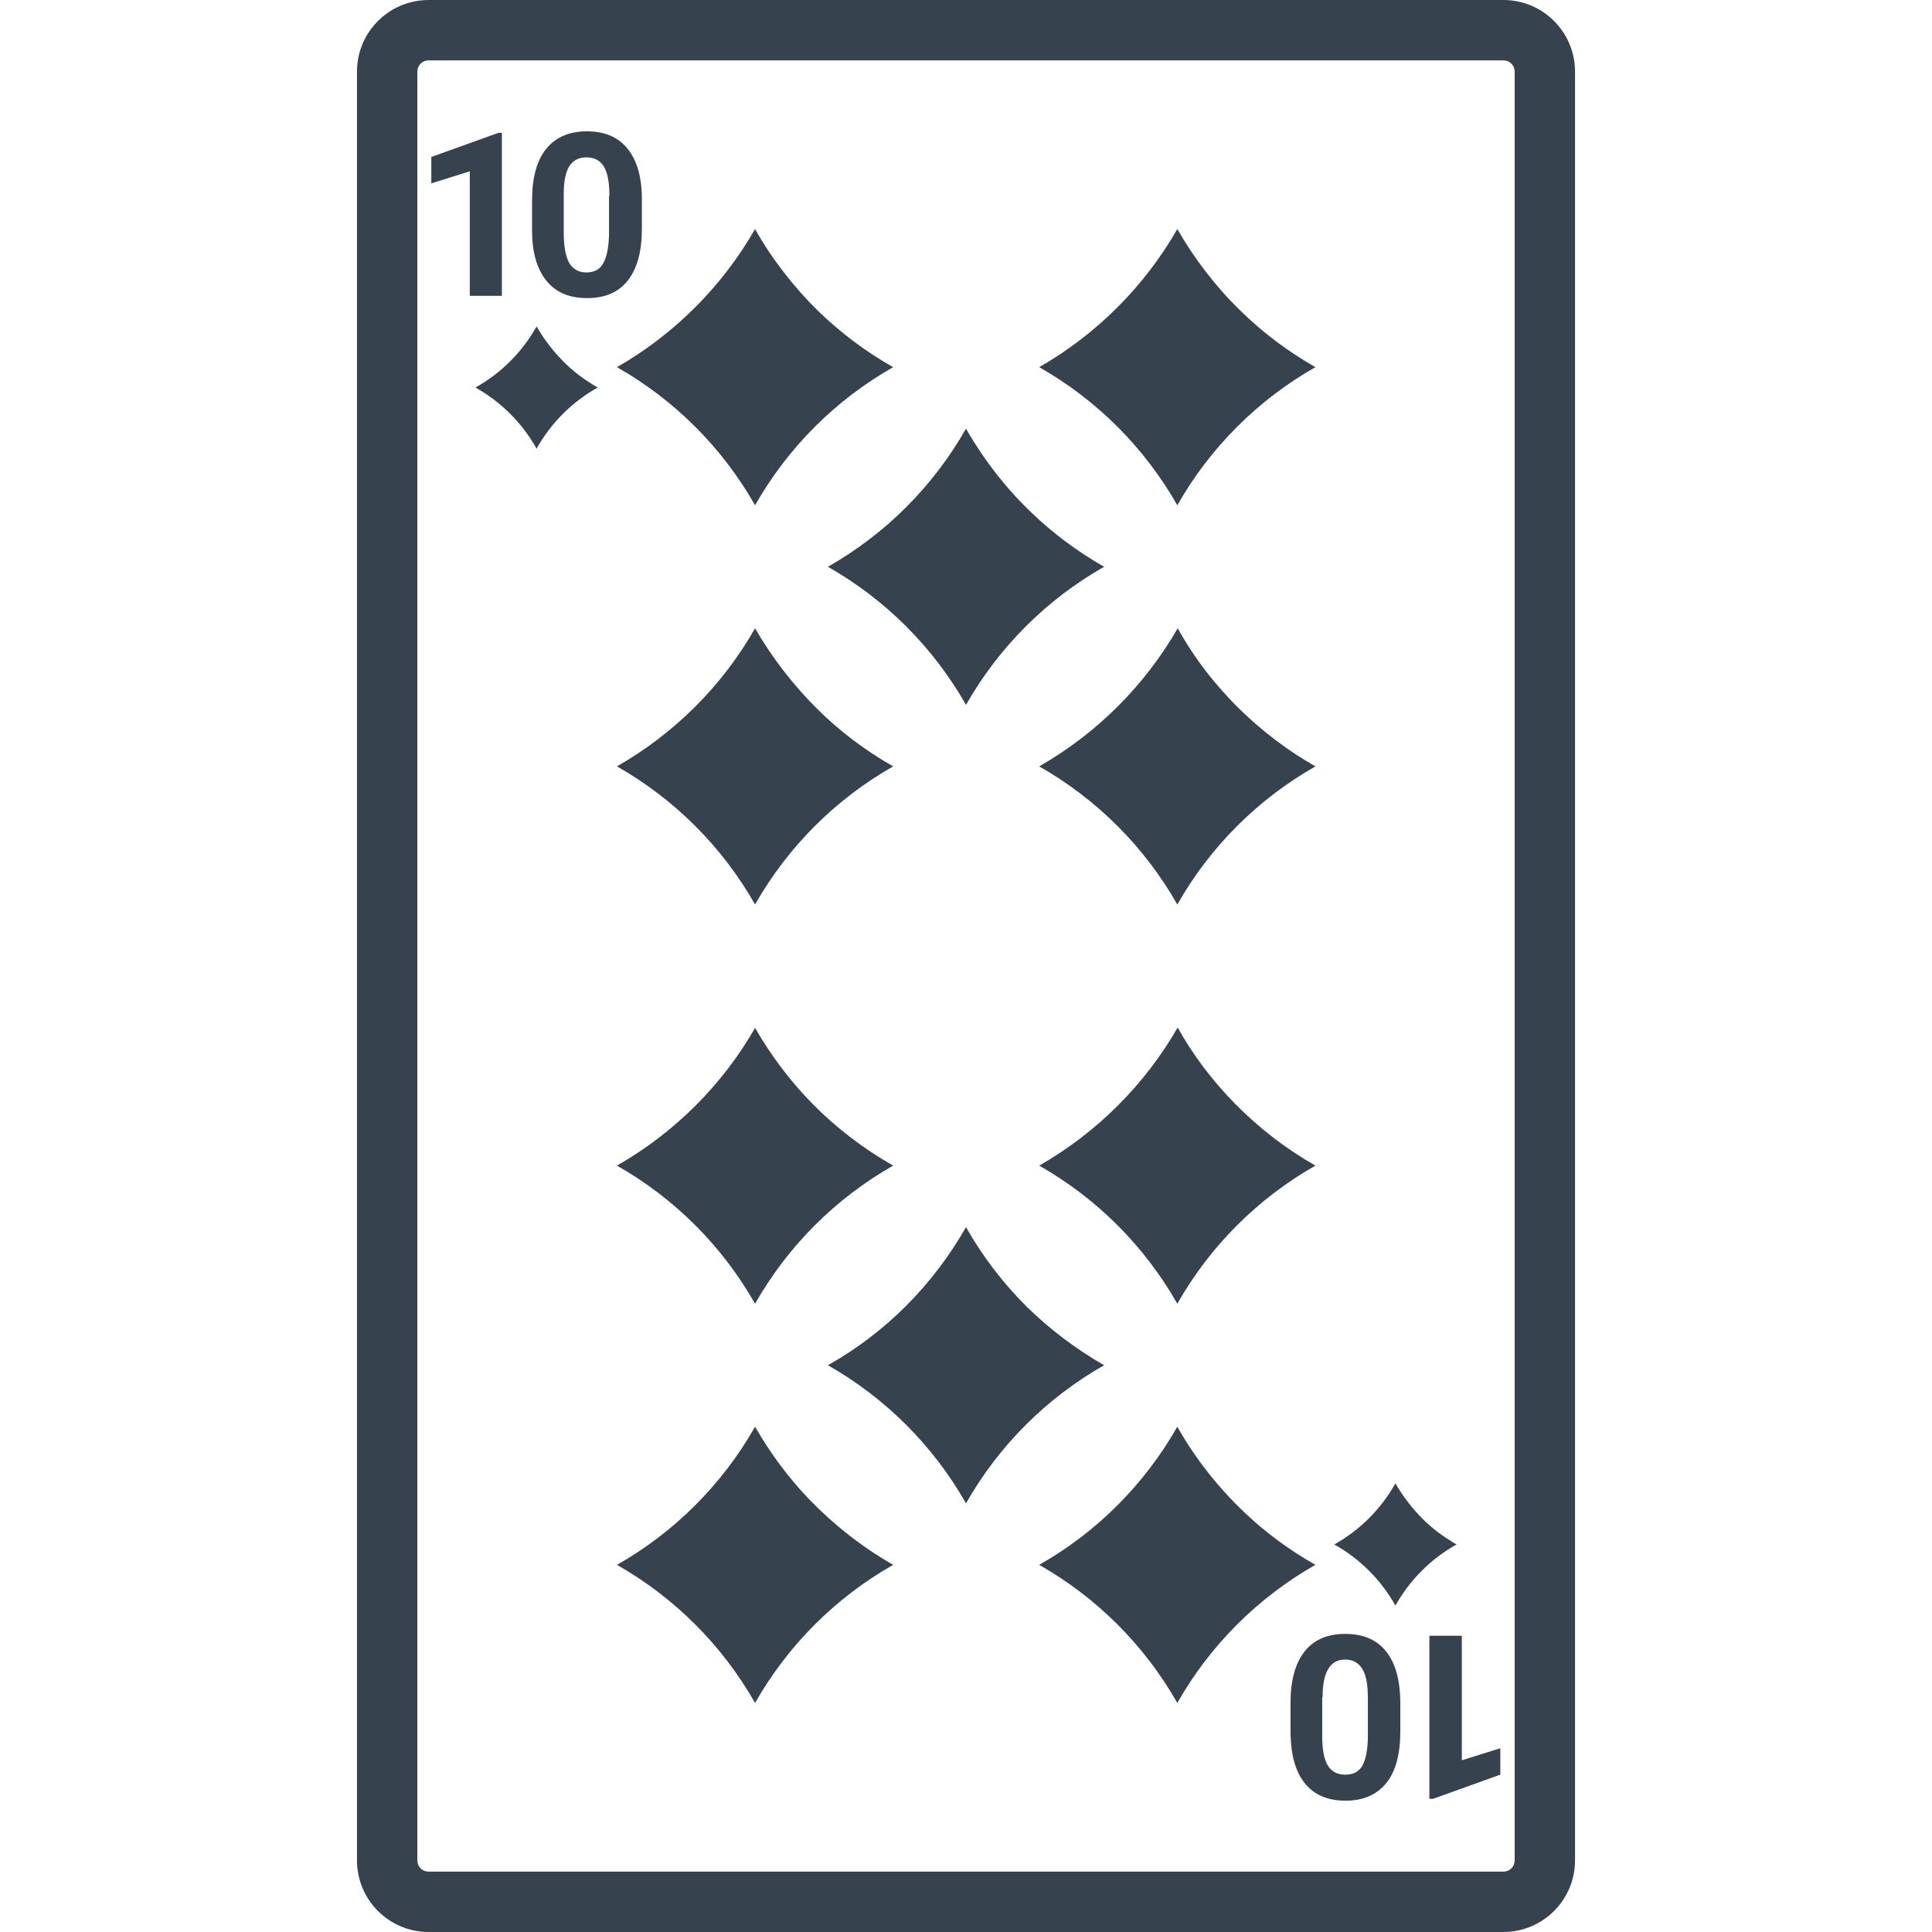
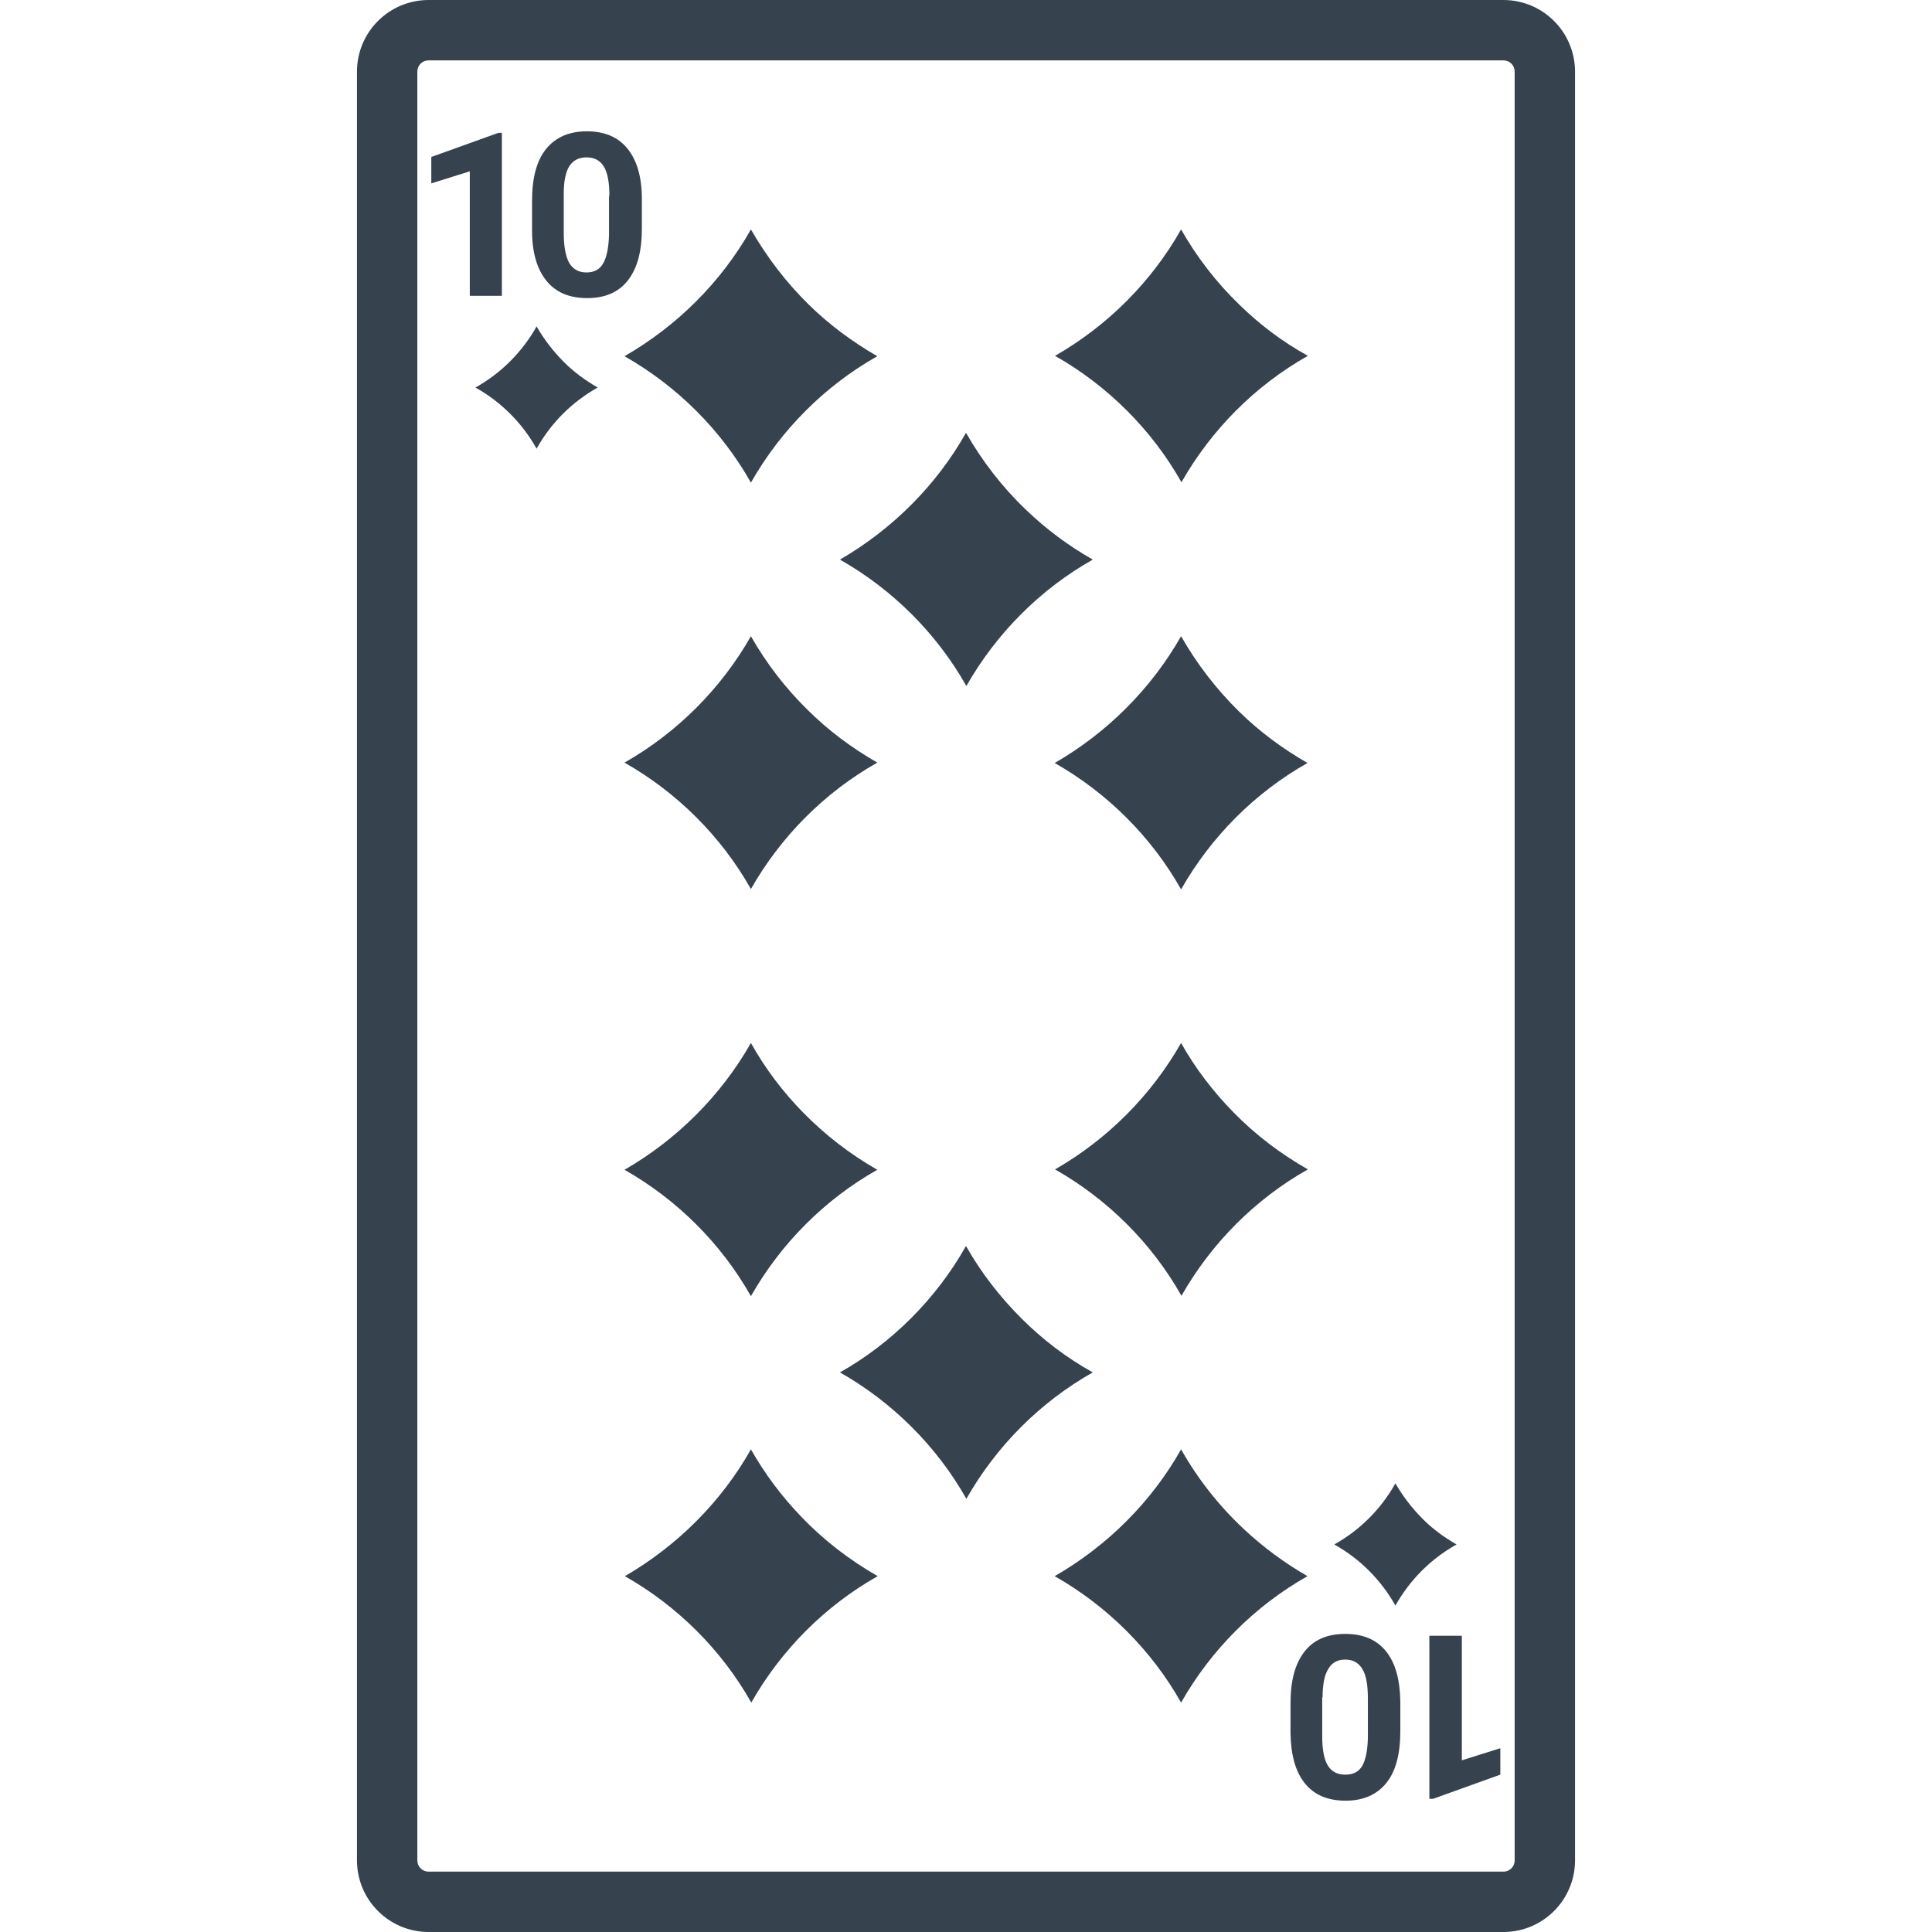
- <svg xmlns="http://www.w3.org/2000/svg" viewBox="0 0 512 512" xml:space="preserve">
-   <path d="M215.3 292.5c6.3 6.4 13.5 11.9 21.4 16.4-15.3 8.7-27.9 21.3-36.6 36.6-8.7-15.3-21.3-27.9-36.6-36.6 15.2-8.7 27.9-21.3 36.6-36.5 4.2 7.3 9.3 14.1 15.2 20.1zM163.5 97.3c15.3 8.7 27.9 21.3 36.6 36.6 8.7-15.3 21.3-27.9 36.6-36.6-7.3-4.1-13.9-9.1-19.9-14.9-6.5-6.4-12.2-13.7-16.7-21.7-8.7 15.2-21.4 27.9-36.6 36.6zm52.9 90.4c-6.3-6.3-11.8-13.4-16.3-21.2-8.7 15.3-21.4 27.9-36.6 36.6 15.3 8.7 27.9 21.3 36.6 36.6 8.7-15.3 21.3-27.9 36.6-36.6-7.4-4.2-14.3-9.4-20.3-15.4zm95.7 84.6c-8.8 15.3-21.5 27.9-36.7 36.6 15.3 8.7 27.9 21.3 36.6 36.6 8.7-15.3 21.3-27.9 36.6-36.6-7.9-4.5-15-10-21.3-16.4-5.9-6-11.1-12.8-15.2-20.2zm-.1-138.4c8.7-15.3 21.3-27.9 36.6-36.6-7.2-4.1-13.9-9.1-19.8-14.9-6.6-6.4-12.2-13.7-16.8-21.7-8.7 15.2-21.4 27.9-36.6 36.6 15.3 8.7 27.9 21.3 36.6 36.6zm-92.6 16.3c15.3 8.7 27.9 21.3 36.6 36.6 8.7-15.3 21.3-27.9 36.6-36.6-7-4-13.5-8.8-19.3-14.4-6.8-6.5-12.6-14-17.3-22.2-8.7 15.3-21.3 27.9-36.6 36.6zm109.5 38.1c-6.6-6.4-12.3-13.7-16.8-21.8-8.8 15.3-21.5 27.9-36.7 36.6 15.3 8.7 27.9 21.3 36.6 36.6 8.7-15.3 21.3-27.9 36.6-36.6-7.2-4.1-13.8-9.1-19.7-14.8zM144.8 74.4c-2.5-3.1-3.8-7.5-3.8-13.3v-7.9c0-6 1.2-10.6 3.7-13.7 2.5-3.1 6.1-4.7 10.8-4.7 4.7 0 8.3 1.5 10.8 4.6s3.8 7.5 3.8 13.3v7.9c0 6-1.2 10.5-3.7 13.7-2.5 3.2-6.1 4.7-10.8 4.7s-8.3-1.5-10.8-4.6zm4.6-12.6c0 3.5.5 6.1 1.4 7.8 1 1.7 2.5 2.6 4.6 2.6 2.1 0 3.6-.8 4.5-2.5.9-1.6 1.4-4.1 1.5-7.5V51.9h.1c0-3.6-.5-6.2-1.5-7.8-1-1.6-2.5-2.4-4.6-2.4-2 0-3.5.8-4.5 2.3-1 1.6-1.5 4-1.5 7.3v10.5zM272 346.2c-6.2-6.2-11.6-13.2-16-21-8.7 15.3-21.3 28-36.6 36.6 15.3 8.7 27.9 21.3 36.6 36.6 8.7-15.3 21.3-27.9 36.6-36.6-7.5-4.3-14.5-9.6-20.6-15.6zm114 63.1c-3.3-1.9-6.3-4.1-8.9-6.7-2.8-2.8-5.3-6-7.3-9.5-3.8 6.8-9.4 12.4-16.2 16.2 6.8 3.8 12.4 9.4 16.2 16.2 3.8-6.8 9.4-12.4 16.2-16.2zM133 78.4V35.2h-.9l-17.8 6.4v7l10.2-3.2v33h8.5zM417.4 19v474c0 10.5-8.5 19-19 19H113.6c-10.5 0-19-8.5-19-19V19c0-10.5 8.5-19 19-19h284.8c10.5 0 19 8.5 19 19zm-16 0c0-1.7-1.3-3-3-3H113.6c-1.7 0-3 1.3-3 3v474c0 1.7 1.3 3 3 3h284.8c1.7 0 3-1.3 3-3V19zm-14 414.5h-8.6v43.2h1l17.8-6.4v-7l-10.2 3.2v-33zm-20.1 4.1c2.5 3.1 3.7 7.5 3.8 13.3v7.9c0 6-1.2 10.6-3.7 13.7-2.5 3.1-6.1 4.7-10.8 4.7s-8.3-1.5-10.8-4.6c-2.5-3.1-3.7-7.5-3.8-13.3v-7.9c0-6 1.2-10.5 3.7-13.7 2.4-3.1 6-4.7 10.8-4.7 4.7 0 8.3 1.5 10.8 4.6zm-4.8 12.6c0-3.5-.4-6.1-1.4-7.8s-2.5-2.6-4.6-2.6c-2.1 0-3.6.9-4.5 2.5-1 1.6-1.5 4.1-1.5 7.5h-.1v10.3c0 3.6.5 6.2 1.5 7.8 1 1.6 2.5 2.4 4.6 2.4 2.1 0 3.5-.7 4.5-2.3.9-1.6 1.4-4 1.5-7.3v-10.5zM142.2 86.5c-3.8 6.8-9.4 12.4-16.2 16.2 6.8 3.8 12.4 9.4 16.2 16.2 3.8-6.8 9.4-12.4 16.2-16.2-3.3-1.9-6.3-4.1-8.9-6.7-2.8-2.8-5.3-6-7.3-9.5zm57.9 291.6c-8.7 15.3-21.4 28-36.6 36.6 15.3 8.7 27.9 21.3 36.6 36.6 8.7-15.3 21.3-27.9 36.6-36.6-8.2-4.7-15.6-10.5-22.1-17.2-5.6-5.8-10.4-12.3-14.5-19.4zM330 401c-7.1-6.7-13.2-14.4-18-22.9-8.7 15.3-21.4 28-36.6 36.6 15.3 8.7 27.9 21.3 36.6 36.6 8.7-15.3 21.3-27.9 36.6-36.6-6.7-3.8-13-8.4-18.6-13.7z" fill="#36434f" />
+ <svg xmlns="http://www.w3.org/2000/svg" viewBox="0 0 512 512" style="enable-background:new 0 0 512 512" xml:space="preserve">
+   <path d="M155.6 79c4.7 0 8.3-1.5 10.8-4.7s3.7-7.7 3.7-13.7v-7.9c0-5.8-1.3-10.2-3.8-13.3-2.5-3.1-6.1-4.6-10.8-4.6s-8.3 1.6-10.8 4.7-3.7 7.7-3.7 13.7v7.9c0 5.8 1.3 10.2 3.8 13.3 2.5 3.1 6.1 4.6 10.8 4.6zm-6.2-27.7c0-3.3.5-5.7 1.5-7.3 1-1.5 2.5-2.3 4.5-2.3 2.1 0 3.6.8 4.6 2.4 1 1.6 1.5 4.2 1.5 7.8h-.1v10.3c-.1 3.4-.6 5.9-1.5 7.5-.9 1.7-2.4 2.5-4.5 2.5s-3.6-.9-4.6-2.6c-.9-1.7-1.4-4.3-1.4-7.8V51.3zM356.5 433c-4.8 0-8.4 1.6-10.8 4.7-2.5 3.2-3.7 7.7-3.7 13.7v7.9c.1 5.8 1.3 10.2 3.8 13.3 2.5 3.1 6.1 4.6 10.8 4.6 4.7 0 8.3-1.6 10.8-4.7s3.7-7.7 3.7-13.7v-7.9c-.1-5.8-1.3-10.2-3.8-13.3-2.5-3.1-6.1-4.6-10.8-4.6zm6 27.7c-.1 3.3-.6 5.7-1.5 7.3-1 1.6-2.4 2.3-4.5 2.3s-3.6-.8-4.6-2.4c-1-1.6-1.5-4.2-1.5-7.8v-10.3h.1c0-3.4.5-5.9 1.5-7.5.9-1.6 2.4-2.5 4.5-2.5s3.6.9 4.6 2.6c1 1.7 1.4 4.3 1.4 7.8v10.5zm-238-382.3v-33l-10.2 3.2v-7l17.8-6.4h.9v43.2h-8.5zm262.9 388.1 10.2-3.2v7l-17.8 6.4h-1v-43.2h8.6v33zM398.4 0H113.6c-10.5 0-19 8.5-19 19v474c0 10.5 8.5 19 19 19h284.8c10.5 0 19-8.5 19-19V19c0-10.5-8.5-19-19-19zm3 493c0 1.7-1.3 3-3 3H113.6c-1.7 0-3-1.3-3-3V19c0-1.7 1.3-3 3-3h284.8c1.7 0 3 1.3 3 3v474zM386 409.3c-6.8 3.8-12.4 9.4-16.2 16.2-3.8-6.8-9.4-12.4-16.2-16.2 6.8-3.8 12.4-9.4 16.2-16.2 2 3.5 4.5 6.7 7.3 9.5 2.6 2.6 5.6 4.8 8.9 6.7zM149.5 96c2.6 2.6 5.6 4.8 8.9 6.7-6.8 3.8-12.4 9.4-16.2 16.2-3.8-6.8-9.4-12.4-16.2-16.2 6.8-3.8 12.4-9.4 16.2-16.2 2 3.5 4.5 6.7 7.3 9.5zM256 114.7c4.3 7.5 9.6 14.4 15.9 20.4 5.3 5.1 11.2 9.5 17.7 13.2-14 7.9-25.6 19.6-33.5 33.5-7.9-14-19.6-25.6-33.5-33.5 13.8-8 25.5-19.6 33.4-33.6zm0 215.5c4 7.1 9 13.5 14.7 19.2 5.6 5.6 11.9 10.4 18.9 14.3-14 7.9-25.6 19.6-33.5 33.5-7.9-14-19.6-25.6-33.5-33.5 13.8-7.8 25.5-19.5 33.4-33.5zM199 60.8c4.2 7.3 9.3 14 15.3 19.9 5.4 5.3 11.6 9.9 18.2 13.7-14 7.9-25.6 19.6-33.5 33.5-7.9-14-19.6-25.6-33.5-33.5 13.9-8 25.6-19.6 33.5-33.6zm114 0c4.2 7.4 9.4 14.1 15.4 19.9 5.4 5.3 11.5 9.9 18.2 13.6-14 7.9-25.6 19.6-33.5 33.5-7.9-14-19.6-25.6-33.5-33.5 13.8-7.9 25.5-19.5 33.4-33.5zM199 168.6c4.1 7.2 9.1 13.7 14.9 19.4 5.5 5.5 11.8 10.2 18.6 14.1-14 7.9-25.6 19.6-33.5 33.5-7.9-14-19.6-25.6-33.5-33.5 13.9-7.9 25.6-19.6 33.5-33.5zm114 0c4.2 7.4 9.4 14.1 15.4 20 5.4 5.3 11.5 9.8 18.1 13.6-14 7.9-25.6 19.6-33.5 33.5-7.9-14-19.6-25.6-33.5-33.5 13.9-8 25.6-19.7 33.5-33.6zM199 276.4c3.8 6.8 8.5 13 13.9 18.5 5.8 5.9 12.4 11 19.6 15.1-14 7.9-25.6 19.6-33.5 33.5-7.9-14-19.6-25.6-33.5-33.5 13.9-8 25.6-19.7 33.5-33.6zm114 0c3.8 6.8 8.6 13 14 18.5 5.8 5.9 12.4 10.9 19.6 15-14 7.9-25.6 19.6-33.5 33.5-7.9-14-19.6-25.6-33.5-33.5 13.8-7.9 25.5-19.6 33.4-33.5zM199 384.1c3.7 6.5 8.1 12.4 13.3 17.8 5.9 6.2 12.8 11.5 20.3 15.8-14 7.9-25.6 19.6-33.5 33.5-7.9-14-19.6-25.6-33.5-33.5 13.8-8 25.5-19.6 33.4-33.6zm114 0c4.4 7.8 10 14.9 16.5 21 5.1 4.8 10.9 9.1 17 12.6-14 7.9-25.6 19.6-33.5 33.5-7.9-14-19.6-25.6-33.5-33.5 13.9-8 25.6-19.6 33.5-33.6z" style="fill:#36434f" />
</svg>
